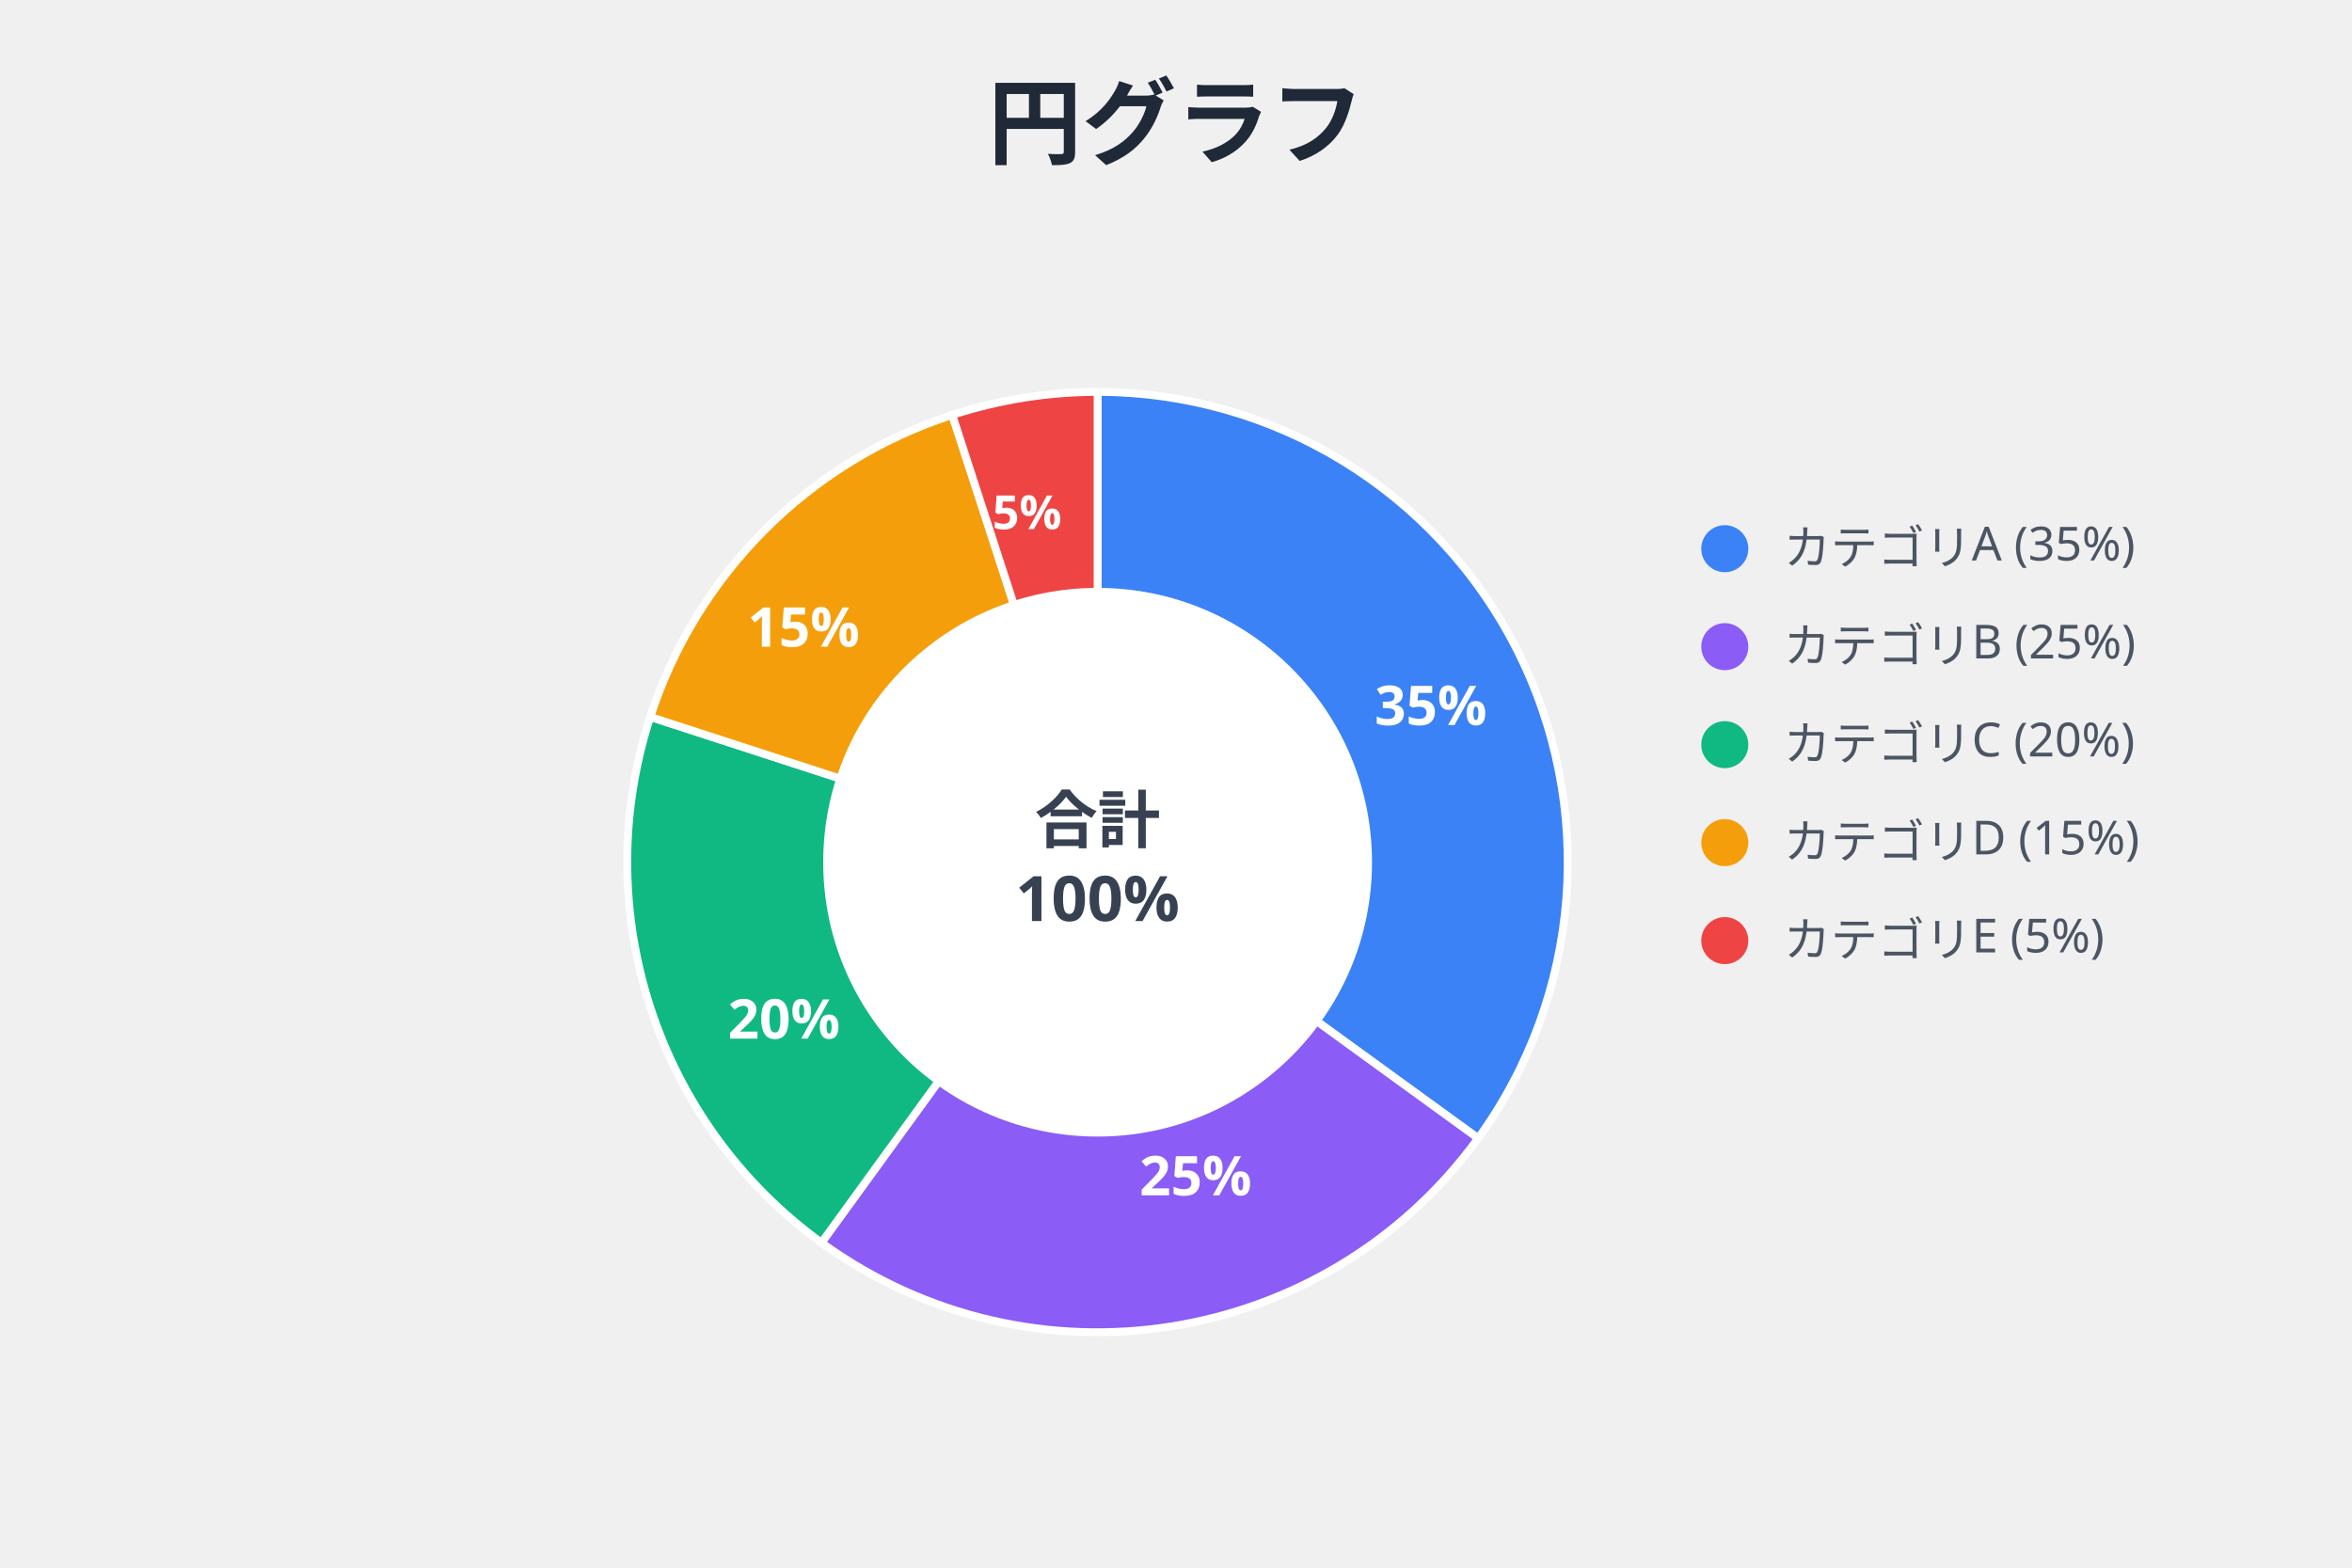
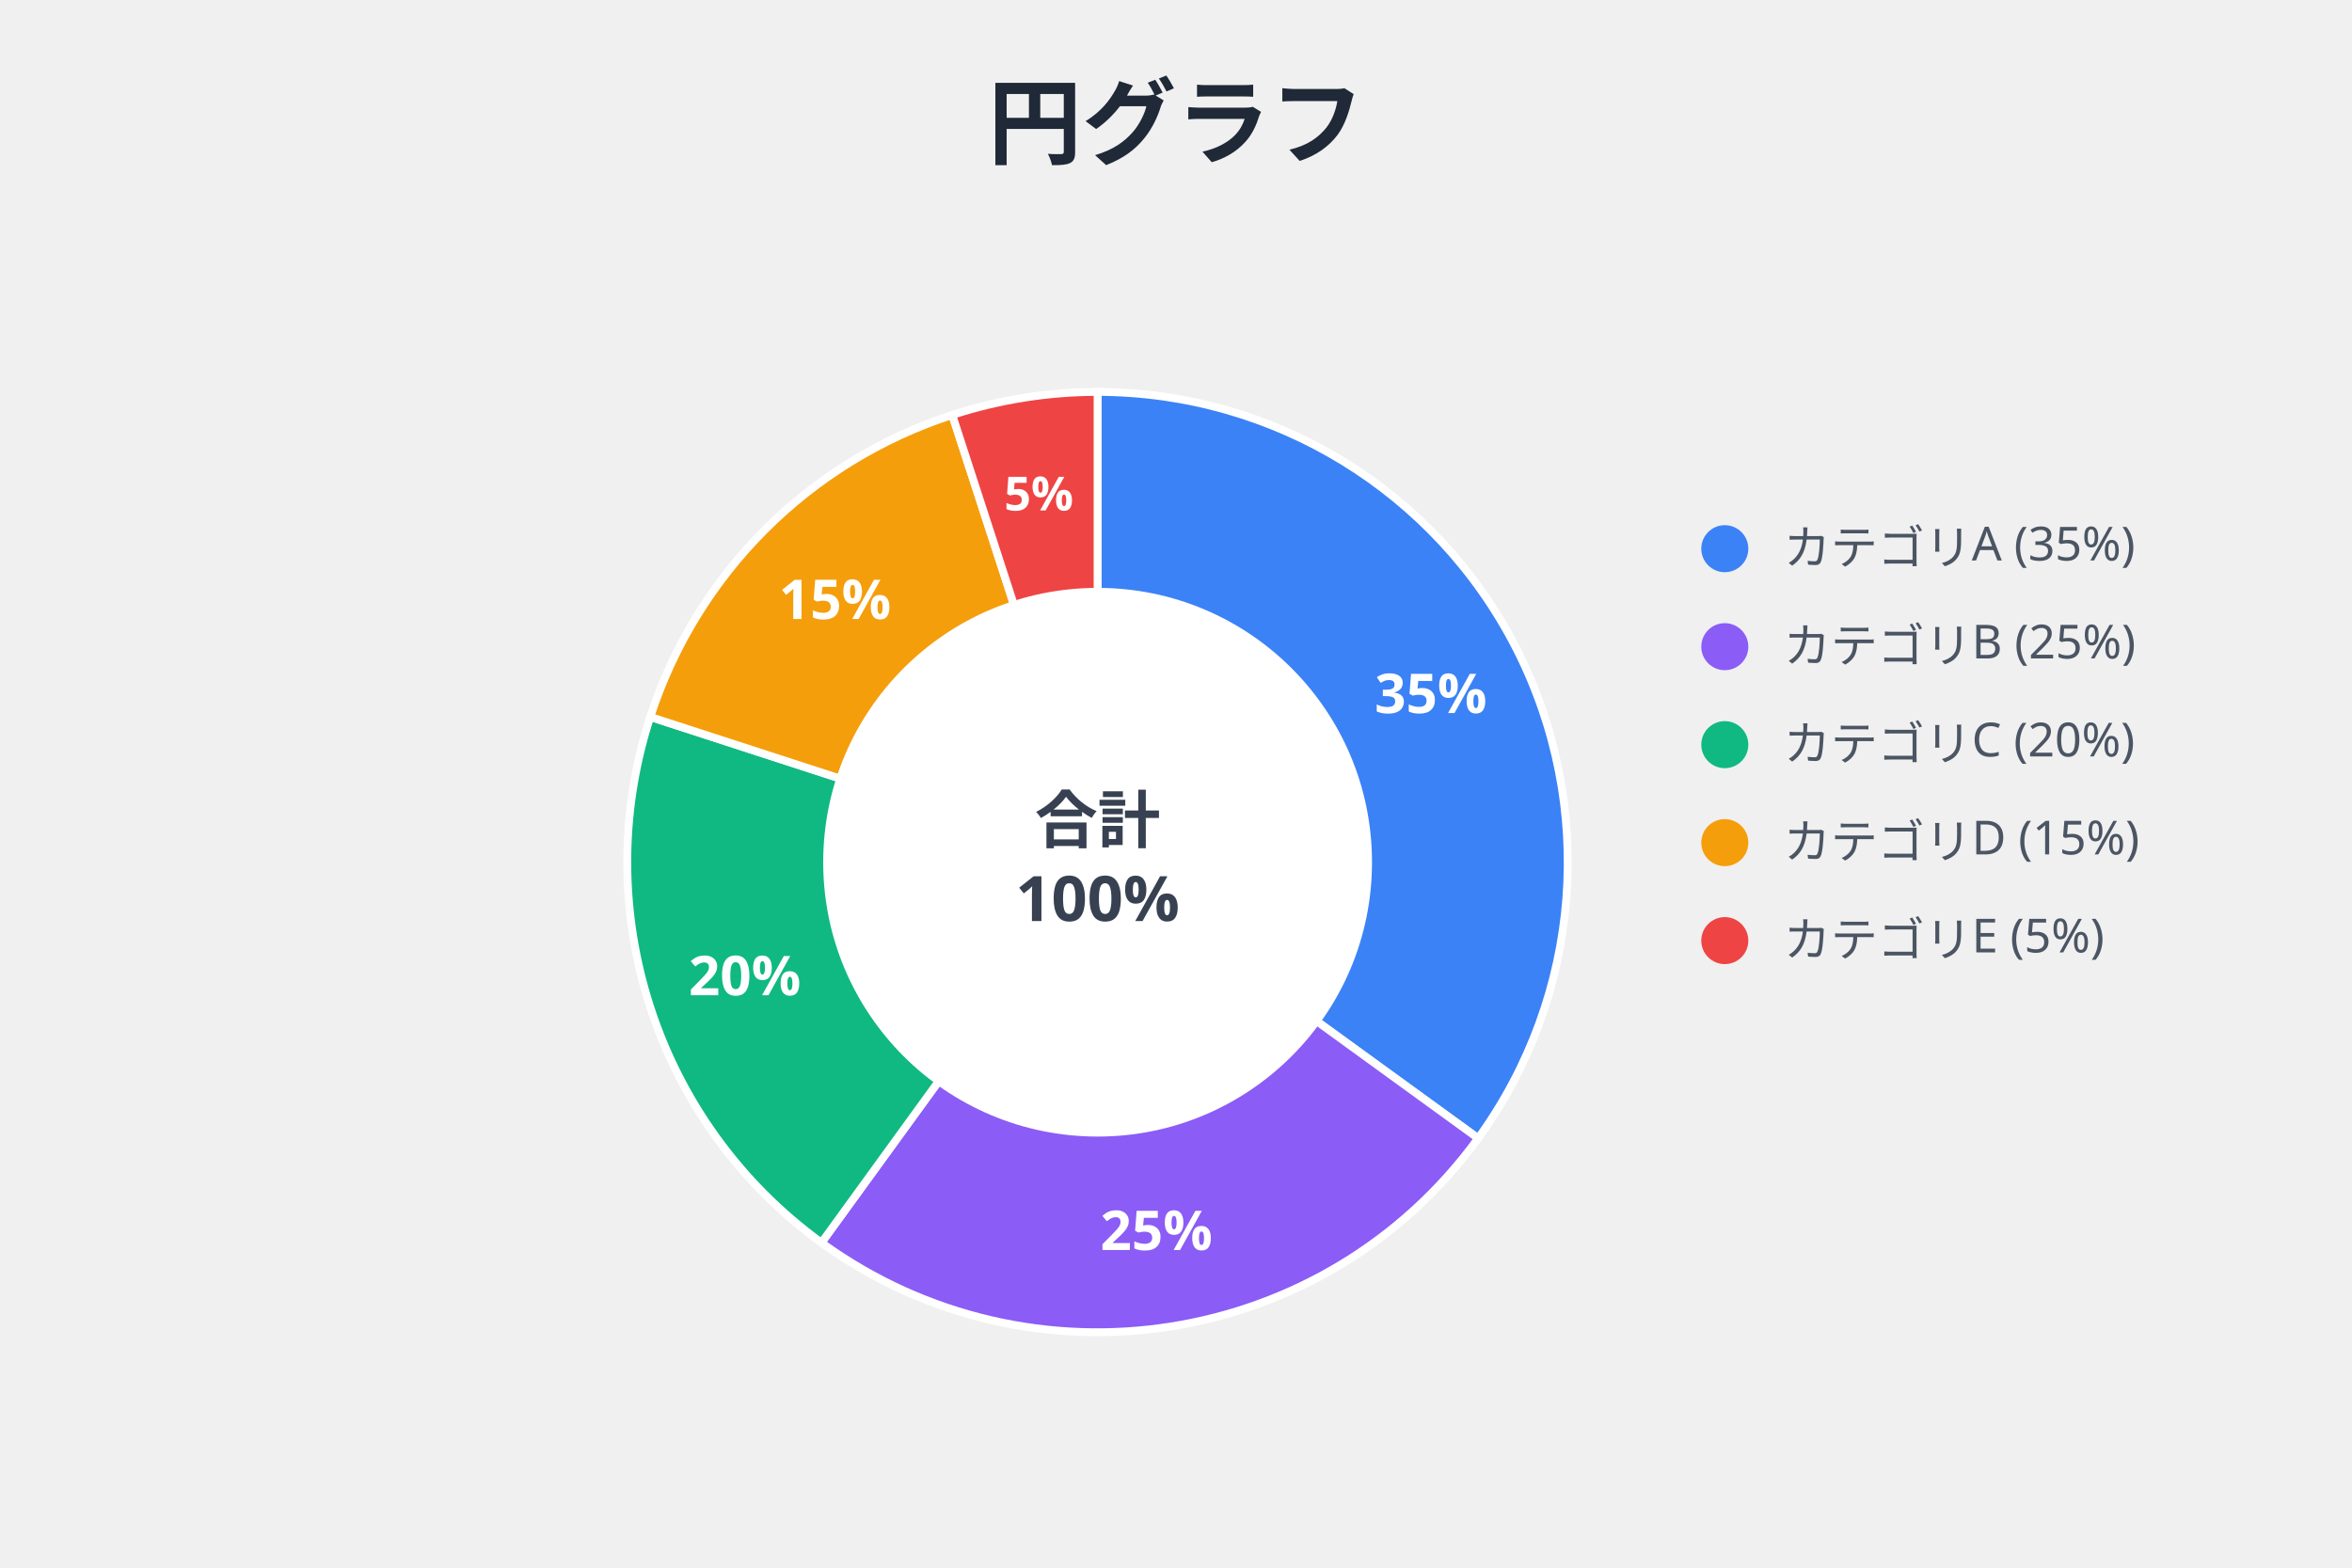
<svg xmlns="http://www.w3.org/2000/svg" width="600" height="400">
  <text x="300" y="40" font-family="sans-serif" font-size="24" font-weight="bold" text-anchor="middle" fill="#1F2937">円グラフ</text>
  <g transform="translate(-20, 20)">
    <path d="M 300 200 L 300 80 A 120 120 0 0 1 397.08 270.44 L 300 200 Z" fill="#3B82F6" stroke="white" stroke-width="2" />
-     <text x="385" y="165" font-family="sans-serif" font-size="14" font-weight="bold" fill="white" text-anchor="middle">35%</text>
+     <text x="385" y="157" font-family="sans-serif" font-size="14" font-weight="bold" fill="white" text-anchor="middle" dominant-baseline="middle">35%</text>
    <path d="M 300 200 L 397.08 270.44 A 120 120 0 0 1 229.56 297.08 L 300 200 Z" fill="#8B5CF6" stroke="white" stroke-width="2" />
-     <text x="325" y="285" font-family="sans-serif" font-size="14" font-weight="bold" fill="white" text-anchor="middle">25%</text>
+     <text x="315" y="294" font-family="sans-serif" font-size="14" font-weight="bold" fill="white" text-anchor="middle" dominant-baseline="middle">25%</text>
    <path d="M 300 200 L 229.56 297.08 A 120 120 0 0 1 185.88 162.92 L 300 200 Z" fill="#10B981" stroke="white" stroke-width="2" />
-     <text x="220" y="245" font-family="sans-serif" font-size="14" font-weight="bold" fill="white" text-anchor="middle">20%</text>
+     <text x="210" y="229" font-family="sans-serif" font-size="14" font-weight="bold" fill="white" text-anchor="middle" dominant-baseline="middle">20%</text>
    <path d="M 300 200 L 185.88 162.92 A 120 120 0 0 1 262.92 85.88 L 300 200 Z" fill="#F59E0B" stroke="white" stroke-width="2" />
-     <text x="225" y="145" font-family="sans-serif" font-size="14" font-weight="bold" fill="white" text-anchor="middle">15%</text>
+     <text x="233" y="133" font-family="sans-serif" font-size="14" font-weight="bold" fill="white" text-anchor="middle" dominant-baseline="middle">15%</text>
    <path d="M 300 200 L 262.92 85.88 A 120 120 0 0 1 300 80 L 300 200 Z" fill="#EF4444" stroke="white" stroke-width="2" />
-     <text x="282" y="115" font-family="sans-serif" font-size="12" font-weight="bold" fill="white" text-anchor="middle">5%</text>
+     <text x="285" y="106" font-family="sans-serif" font-size="12" font-weight="bold" fill="white" text-anchor="middle" dominant-baseline="middle">5%</text>
    <circle cx="300" cy="200" r="70" fill="white" />
    <text x="300" y="195" font-family="sans-serif" font-size="16" font-weight="bold" text-anchor="middle" fill="#374151">合計</text>
    <text x="300" y="215" font-family="sans-serif" font-size="16" font-weight="bold" text-anchor="middle" fill="#374151">100%</text>
  </g>
  <g transform="translate(440, 140)">
    <circle cx="0" cy="0" r="6" fill="#3B82F6" />
    <text x="15" y="4" font-family="sans-serif" font-size="12" fill="#4B5563">カテゴリA (35%)</text>
    <circle cx="0" cy="25" r="6" fill="#8B5CF6" />
    <text x="15" y="29" font-family="sans-serif" font-size="12" fill="#4B5563">カテゴリB (25%)</text>
    <circle cx="0" cy="50" r="6" fill="#10B981" />
    <text x="15" y="54" font-family="sans-serif" font-size="12" fill="#4B5563">カテゴリC (20%)</text>
    <circle cx="0" cy="75" r="6" fill="#F59E0B" />
    <text x="15" y="79" font-family="sans-serif" font-size="12" fill="#4B5563">カテゴリD (15%)</text>
    <circle cx="0" cy="100" r="6" fill="#EF4444" />
    <text x="15" y="104" font-family="sans-serif" font-size="12" fill="#4B5563">カテゴリE (5%)</text>
  </g>
</svg>
